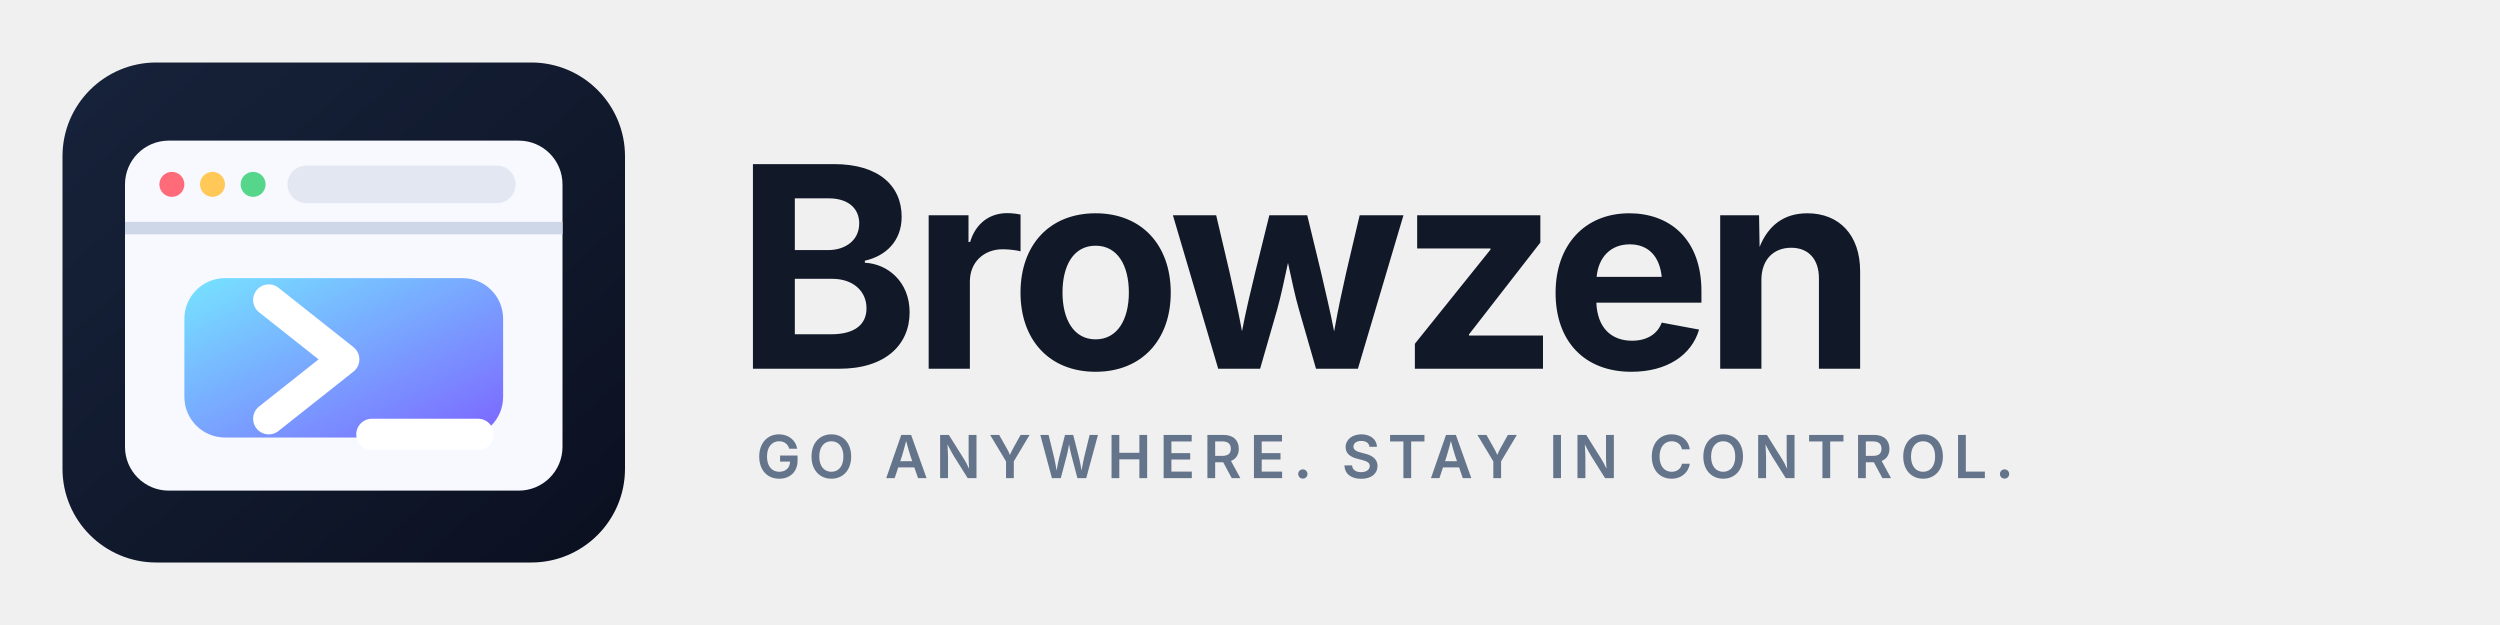
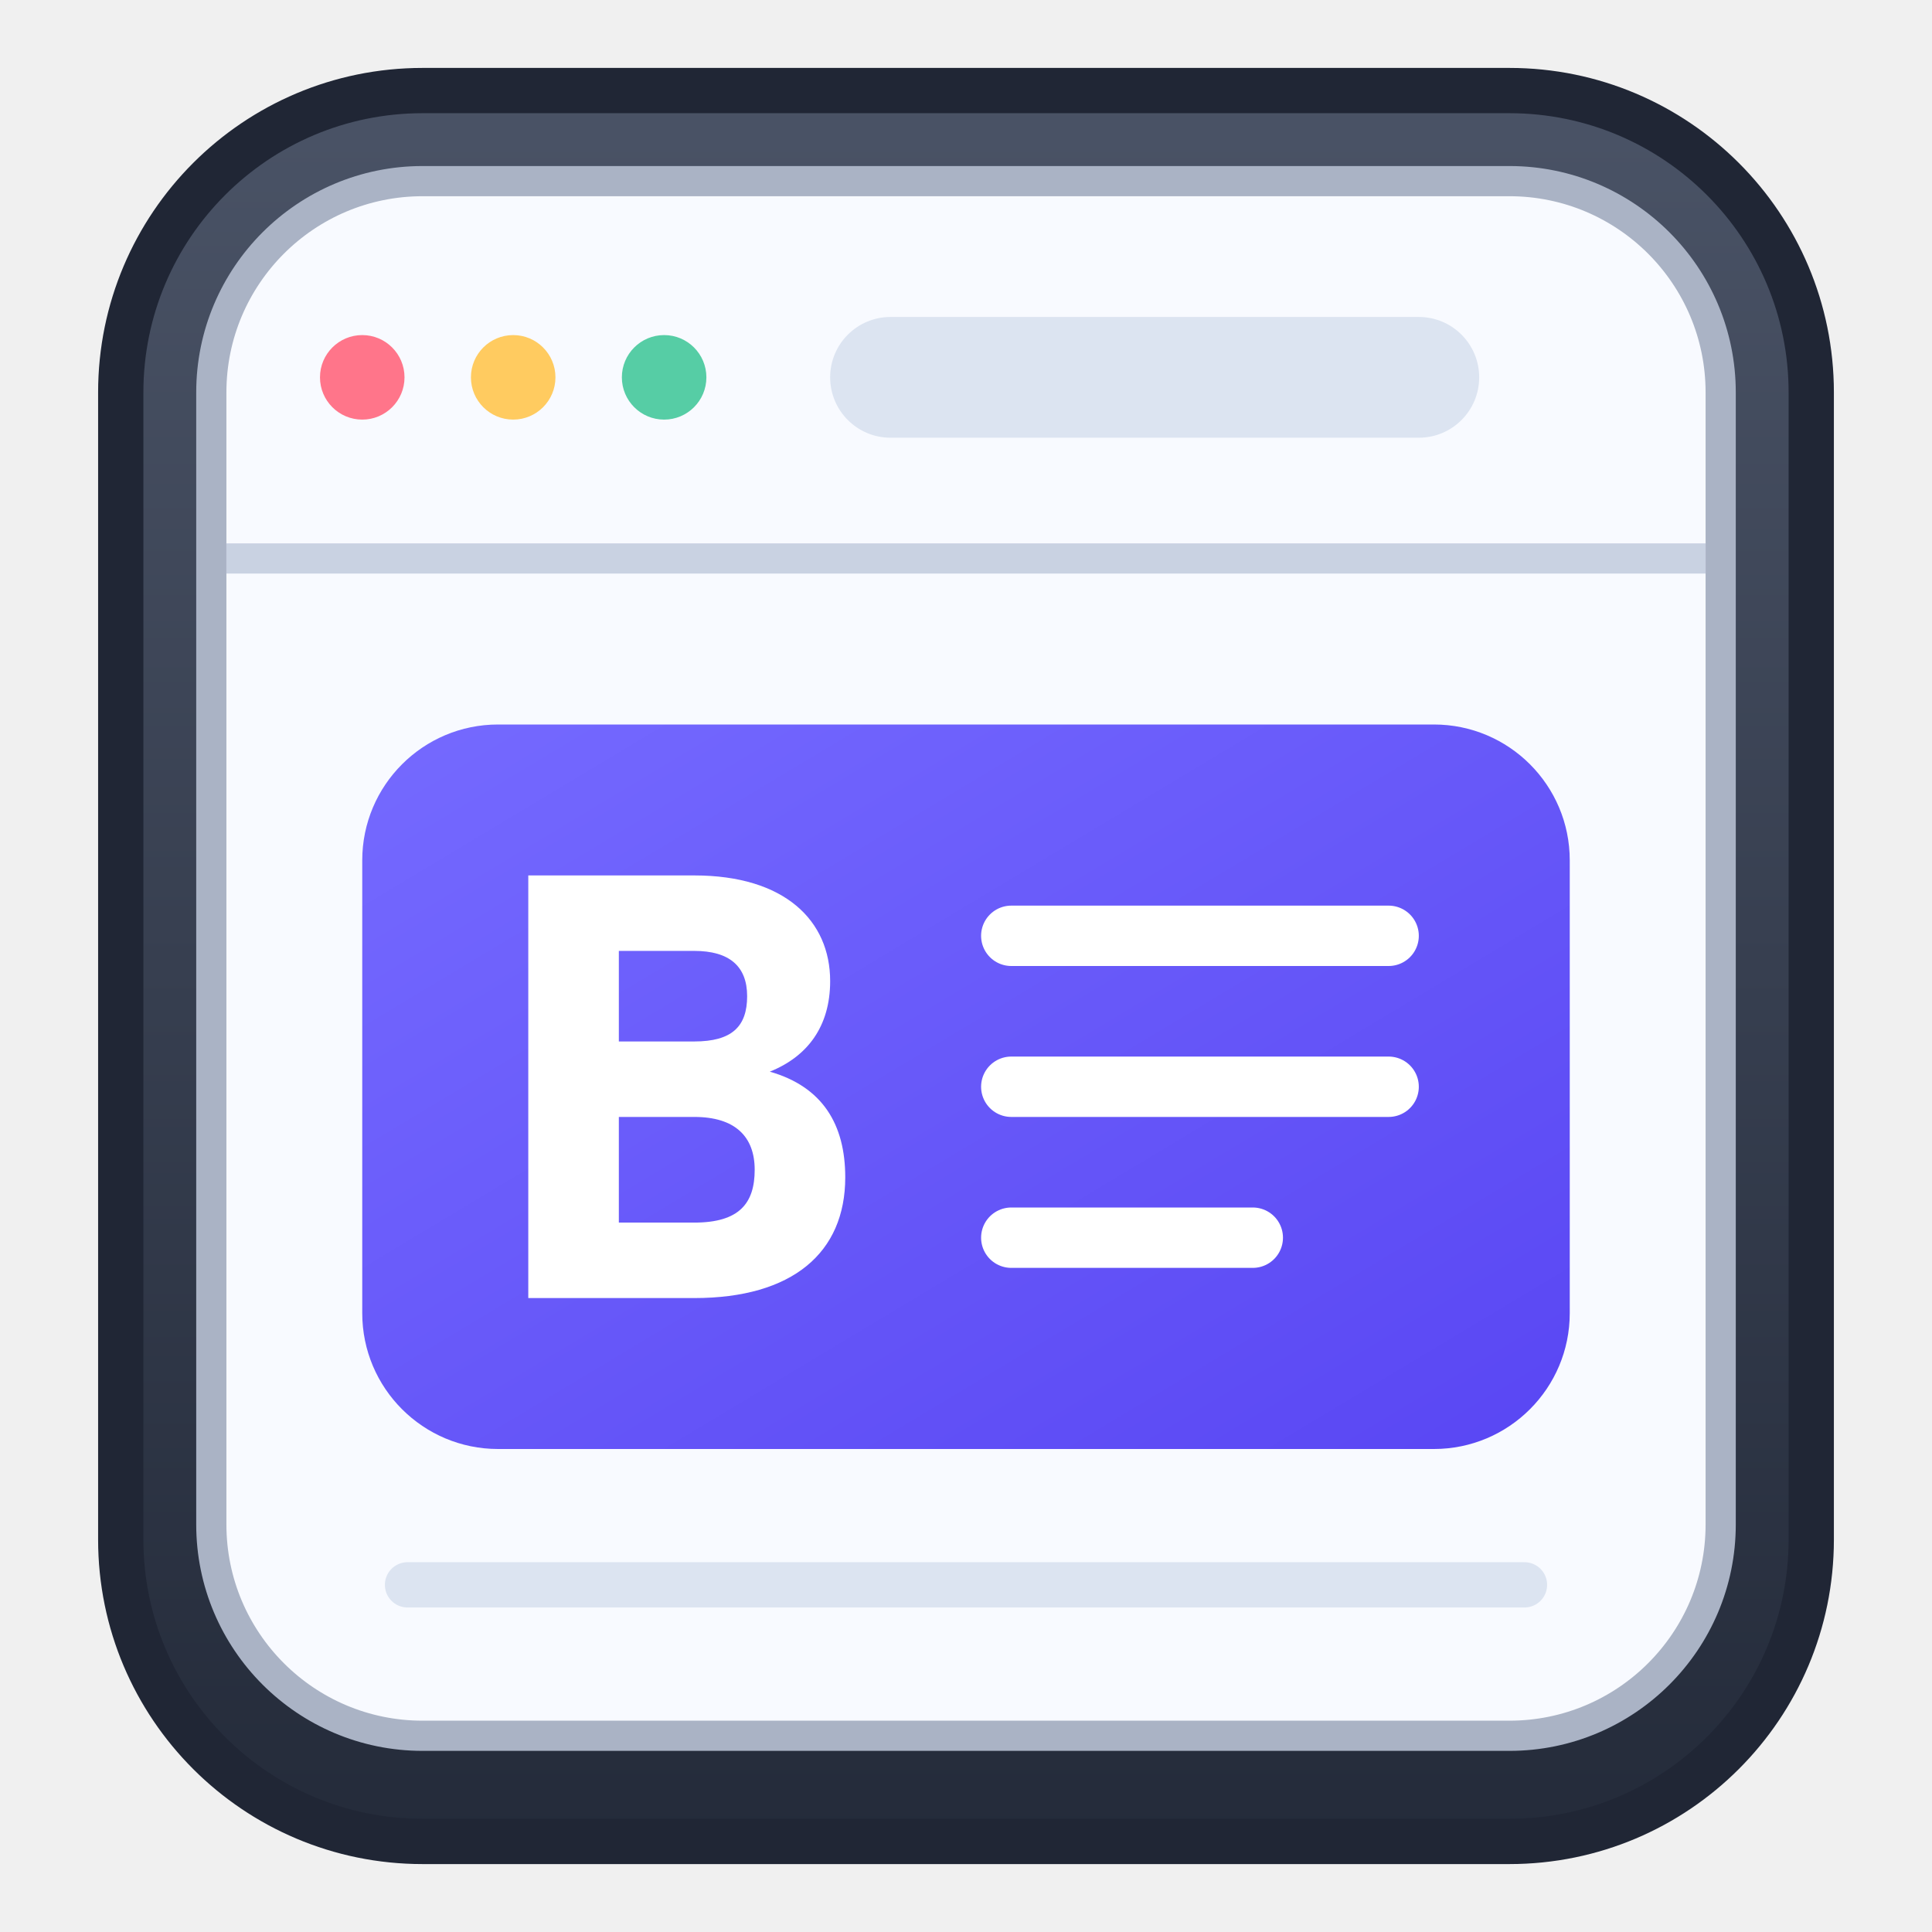
- <svg xmlns="http://www.w3.org/2000/svg" viewBox="0 0 800 200" role="img" aria-labelledby="title desc">
+ <svg xmlns="http://www.w3.org/2000/svg" viewBox="0 0 128 128" role="img" aria-labelledby="title desc">
  <defs>
-     <linearGradient id="shell" x1="0" y1="0" x2="1" y2="1">
-       <stop stop-color="#17233b" />
-       <stop offset="1" stop-color="#0b1020" />
+     <linearGradient id="frame" x2="0" y2="1">
+       <stop stop-color="#4a5366" />
+       <stop offset="1" stop-color="#242b3a" />
    </linearGradient>
-     <linearGradient id="page" x1="0" y1="0" x2="1" y2="1">
-       <stop stop-color="#76e4ff" />
-       <stop offset="1" stop-color="#7c65ff" />
+     <linearGradient id="panel" x2="1" y2="1">
+       <stop stop-color="#756aff" />
+       <stop offset="1" stop-color="#5946f3" />
    </linearGradient>
  </defs>
-   <g transform="translate(20 20)">
-     <rect width="180" height="160" rx="30" fill="url(#shell)" />
-     <rect x="20" y="25" width="140" height="112" rx="14" fill="#f7f9ff" />
-     <path d="M20 53h140" stroke="#ced7e8" stroke-width="4" />
-     <circle cx="35" cy="39" r="4" fill="#ff6b78" />
-     <circle cx="48" cy="39" r="4" fill="#ffc857" />
-     <circle cx="61" cy="39" r="4" fill="#55d68b" />
-     <rect x="72" y="33" width="73" height="12" rx="6" fill="#e2e7f1" />
-     <rect x="39" y="69" width="102" height="51" rx="13" fill="url(#page)" />
-     <path d="m66 76 24 19-24 19M99 119h34" fill="none" stroke="#fff" stroke-width="10" stroke-linecap="round" stroke-linejoin="round" />
-   </g>
-   <text x="235" y="118" fill="#111827" font-family="Inter,Segoe UI,Arial,sans-serif" font-size="90" font-weight="750" letter-spacing="-3">Browzen</text>
-   <text x="242" y="153" fill="#64748b" font-family="Inter,Segoe UI,Arial,sans-serif" font-size="19" font-weight="600" letter-spacing="2.5">GO ANYWHERE. STAY IN CONTROL.</text>
+   <rect x="8" y="6" width="112" height="116" rx="20" fill="url(#frame)" stroke="#202635" stroke-width="3" />
+   <rect x="14" y="12" width="100" height="103" rx="14" fill="#f8faff" stroke="#aab3c5" stroke-width="2" />
+   <path d="M15 37h98" stroke="#c9d2e2" stroke-width="2" />
+   <circle cx="24" cy="25" r="2.8" fill="#ff758a" />
+   <circle cx="34" cy="25" r="2.8" fill="#ffcb60" />
+   <circle cx="44" cy="25" r="2.8" fill="#56cda5" />
+   <rect x="55" y="21" width="43" height="8" rx="4" fill="#dce4f1" />
+   <rect x="24" y="48" width="80" height="48" rx="9" fill="url(#panel)" />
+   <path fill="#fff" fill-rule="evenodd" d="M35 58h11c6 0 9 3 9 7 0 3-1.5 5-4 6 3.5 1 5 3.5 5 7 0 5-3.5 8-10 8H35V58zm6 5v6h5c2.5 0 3.5-1 3.5-3s-1.2-3-3.5-3h-5zm0 11v7h5c3 0 4-1.3 4-3.5S48.7 74 46 74h-5z" />
+   <path d="M67 62h25M67 72h25M67 82h16" fill="none" stroke="#fff" stroke-width="4" stroke-linecap="round" />
+   <path d="M27 105h74" stroke="#dce4f1" stroke-width="3" stroke-linecap="round" />
</svg>
